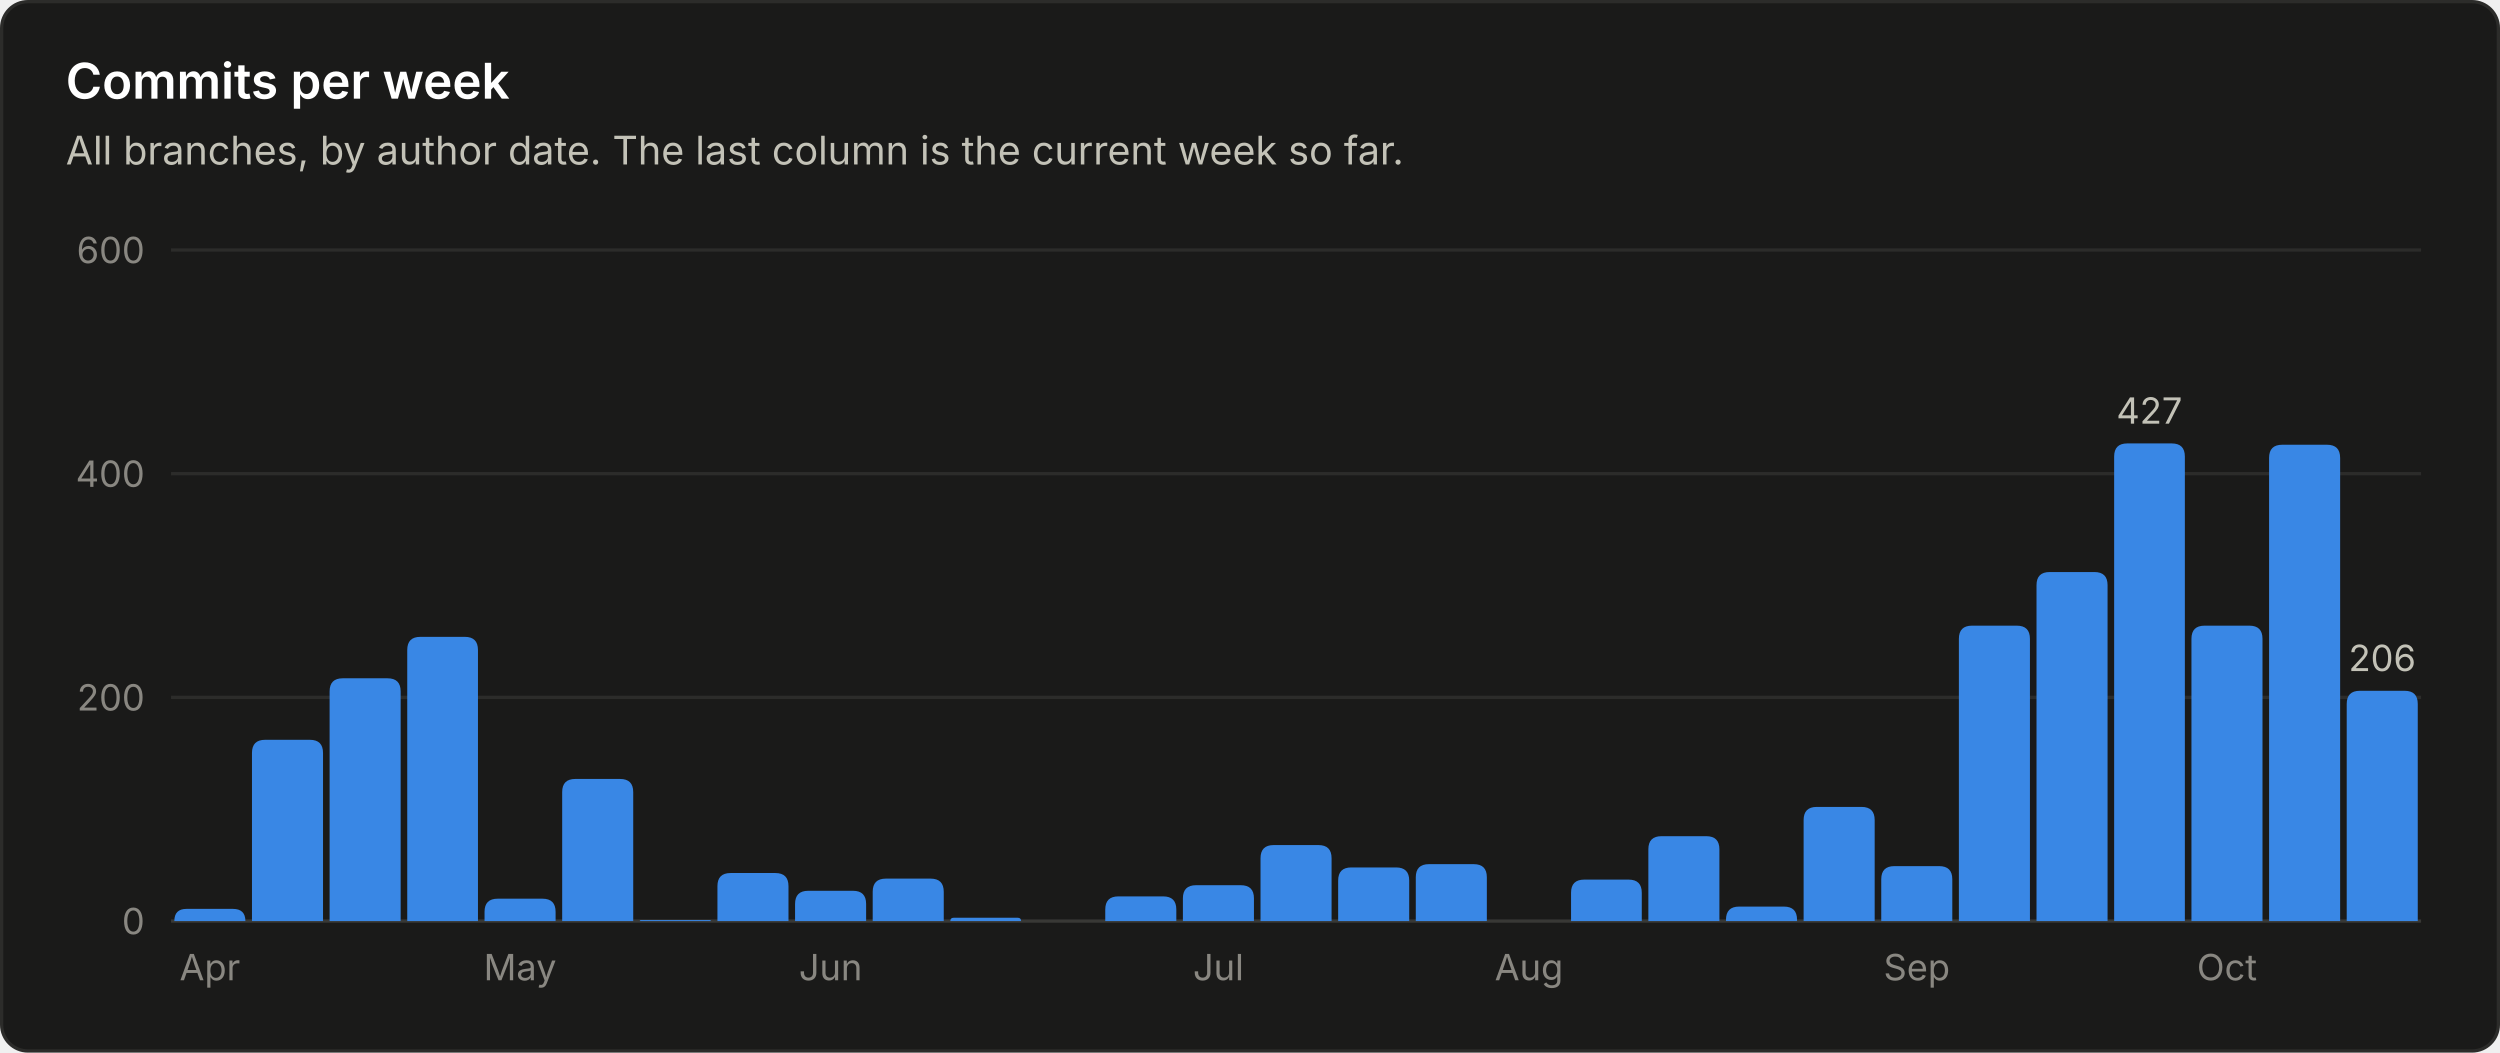
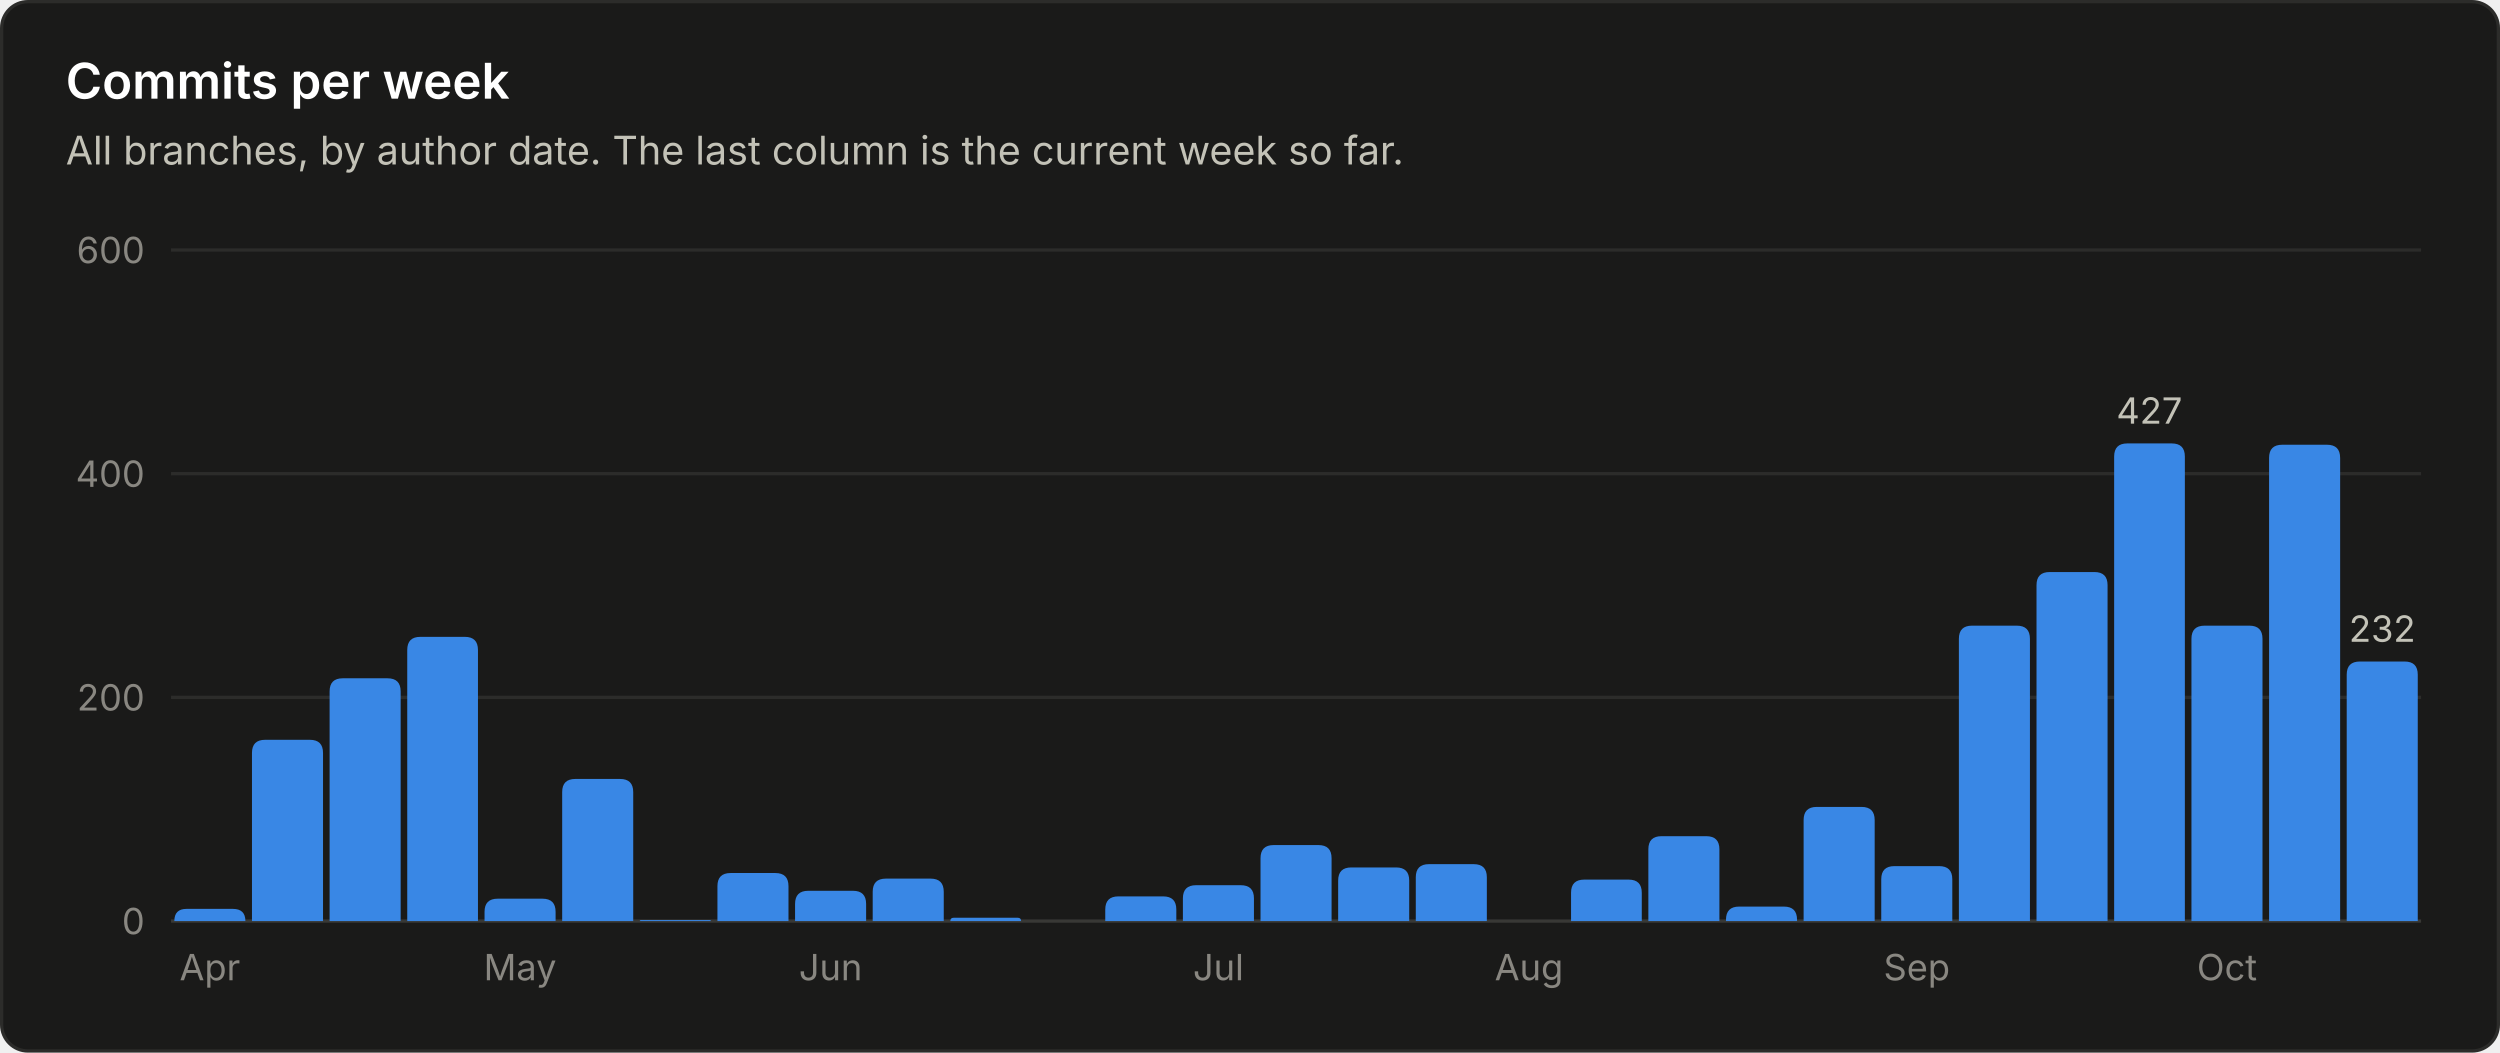
<svg xmlns="http://www.w3.org/2000/svg" viewBox="0 0 760 320" width="760" height="320" role="img" font-family="system-ui, -apple-system, 'Segoe UI', sans-serif">
  <rect x="0.5" y="0.5" width="759" height="319" rx="8" fill="#1a1a19" stroke="#2c2c2a" />
  <text x="20.0" y="30.0" fill="#ffffff" font-size="15" font-weight="600" text-anchor="start">Commits per week</text>
  <text x="20.0" y="50.0" fill="#c3c2b7" font-size="12" font-weight="400" text-anchor="start">All branches, by author date. The last column is the current week so far.</text>
  <line x1="52" y1="280.0" x2="736" y2="280.0" stroke="#383835" stroke-width="1" />
  <text x="44.0" y="284.0" fill="#898781" font-size="11" font-weight="400" text-anchor="end">0</text>
  <line x1="52" y1="212.0" x2="736" y2="212.0" stroke="#2c2c2a" stroke-width="1" />
  <text x="44.0" y="216.0" fill="#898781" font-size="11" font-weight="400" text-anchor="end">200</text>
  <line x1="52" y1="144.0" x2="736" y2="144.0" stroke="#2c2c2a" stroke-width="1" />
  <text x="44.0" y="148.0" fill="#898781" font-size="11" font-weight="400" text-anchor="end">400</text>
  <line x1="52" y1="76.0" x2="736" y2="76.0" stroke="#2c2c2a" stroke-width="1" />
  <text x="44.0" y="80.0" fill="#898781" font-size="11" font-weight="400" text-anchor="end">600</text>
  <path d="M53.0 280.0 V280.0 Q53.0 276.3 56.7 276.3 H70.8 Q74.6 276.3 74.6 280.0 V280.0 Z" fill="#3987e5" />
  <text x="63.8" y="298.0" fill="#898781" font-size="11" font-weight="400" text-anchor="middle">Apr</text>
  <path d="M76.6 280.0 V228.9 Q76.6 224.9 80.6 224.9 H94.2 Q98.2 224.9 98.2 228.9 V280.0 Z" fill="#3987e5" />
  <path d="M100.2 280.0 V210.2 Q100.2 206.2 104.2 206.2 H117.8 Q121.8 206.2 121.8 210.2 V280.0 Z" fill="#3987e5" />
  <path d="M123.8 280.0 V197.6 Q123.8 193.6 127.8 193.6 H141.3 Q145.3 193.6 145.3 197.6 V280.0 Z" fill="#3987e5" />
  <path d="M147.3 280.0 V277.2 Q147.3 273.2 151.3 273.2 H164.9 Q168.9 273.2 168.9 277.2 V280.0 Z" fill="#3987e5" />
  <text x="158.1" y="298.0" fill="#898781" font-size="11" font-weight="400" text-anchor="middle">May</text>
  <path d="M170.9 280.0 V240.8 Q170.9 236.8 174.9 236.8 H188.5 Q192.5 236.8 192.5 240.8 V280.0 Z" fill="#3987e5" />
  <path d="M194.5 280.0 V280.0 Q194.5 279.7 194.9 279.7 H215.8 Q216.1 279.7 216.1 280.0 V280.0 Z" fill="#3987e5" />
  <path d="M218.1 280.0 V269.4 Q218.1 265.4 222.1 265.4 H235.7 Q239.7 265.4 239.7 269.4 V280.0 Z" fill="#3987e5" />
  <path d="M241.7 280.0 V274.8 Q241.7 270.8 245.7 270.8 H259.3 Q263.3 270.8 263.3 274.8 V280.0 Z" fill="#3987e5" />
  <text x="252.5" y="298.0" fill="#898781" font-size="11" font-weight="400" text-anchor="middle">Jun</text>
  <path d="M265.3 280.0 V271.1 Q265.3 267.1 269.3 267.1 H282.9 Q286.9 267.1 286.9 271.1 V280.0 Z" fill="#3987e5" />
  <path d="M288.9 280.0 V280.0 Q288.9 279.0 289.9 279.0 H309.4 Q310.4 279.0 310.4 280.0 V280.0 Z" fill="#3987e5" />
  <path d="M336.0 280.0 V276.5 Q336.0 272.5 340.0 272.5 H353.6 Q357.6 272.5 357.6 276.5 V280.0 Z" fill="#3987e5" />
  <path d="M359.6 280.0 V273.1 Q359.6 269.1 363.6 269.1 H377.2 Q381.2 269.1 381.2 273.1 V280.0 Z" fill="#3987e5" />
  <text x="370.4" y="298.0" fill="#898781" font-size="11" font-weight="400" text-anchor="middle">Jul</text>
  <path d="M383.2 280.0 V260.9 Q383.2 256.9 387.2 256.9 H400.8 Q404.8 256.9 404.8 260.9 V280.0 Z" fill="#3987e5" />
  <path d="M406.8 280.0 V267.7 Q406.8 263.7 410.8 263.7 H424.4 Q428.4 263.7 428.4 267.7 V280.0 Z" fill="#3987e5" />
  <path d="M430.4 280.0 V266.7 Q430.4 262.7 434.4 262.7 H448.0 Q452.0 262.7 452.0 266.7 V280.0 Z" fill="#3987e5" />
  <text x="464.8" y="298.0" fill="#898781" font-size="11" font-weight="400" text-anchor="middle">Aug</text>
  <path d="M477.6 280.0 V271.4 Q477.6 267.4 481.6 267.4 H495.1 Q499.1 267.4 499.1 271.4 V280.0 Z" fill="#3987e5" />
  <path d="M501.1 280.0 V258.2 Q501.1 254.2 505.1 254.2 H518.7 Q522.7 254.2 522.7 258.2 V280.0 Z" fill="#3987e5" />
  <path d="M524.7 280.0 V279.6 Q524.7 275.6 528.7 275.6 H542.3 Q546.3 275.6 546.3 279.6 V280.0 Z" fill="#3987e5" />
  <path d="M548.3 280.0 V249.3 Q548.3 245.3 552.3 245.3 H565.9 Q569.9 245.3 569.9 249.3 V280.0 Z" fill="#3987e5" />
  <path d="M571.9 280.0 V267.3 Q571.9 263.3 575.9 263.3 H589.5 Q593.5 263.3 593.5 267.3 V280.0 Z" fill="#3987e5" />
  <text x="582.7" y="298.0" fill="#898781" font-size="11" font-weight="400" text-anchor="middle">Sep</text>
  <path d="M595.5 280.0 V194.2 Q595.5 190.2 599.5 190.2 H613.1 Q617.1 190.2 617.1 194.2 V280.0 Z" fill="#3987e5" />
  <path d="M619.1 280.0 V177.9 Q619.1 173.9 623.1 173.9 H636.7 Q640.7 173.9 640.7 177.9 V280.0 Z" fill="#3987e5" />
  <path d="M642.7 280.0 V138.8 Q642.7 134.8 646.7 134.8 H660.2 Q664.2 134.8 664.2 138.8 V280.0 Z" fill="#3987e5" />
  <text x="653.4" y="128.8" fill="#c3c2b7" font-size="11" font-weight="400" text-anchor="middle">427</text>
  <path d="M666.2 280.0 V194.2 Q666.2 190.2 670.2 190.2 H683.8 Q687.8 190.2 687.8 194.2 V280.0 Z" fill="#3987e5" />
  <text x="677.0" y="298.0" fill="#898781" font-size="11" font-weight="400" text-anchor="middle">Oct</text>
  <path d="M689.8 280.0 V139.2 Q689.8 135.2 693.8 135.2 H707.4 Q711.4 135.2 711.4 139.2 V280.0 Z" fill="#3987e5" />
-   <path d="M713.4 280.0 V214.0 Q713.4 210.0 717.4 210.0 H731.0 Q735.0 210.0 735.0 214.0 V280.0 Z" fill="#3987e5" />
-   <text x="724.2" y="204.0" fill="#c3c2b7" font-size="11" font-weight="400" text-anchor="middle">206</text>
+   <path d="M713.4 280.0 V205.1 Q713.4 201.1 717.4 201.1 H731.0 Q735.0 201.1 735.0 205.1 V280.0 Z" fill="#3987e5" />
+   <text x="724.2" y="195.1" fill="#c3c2b7" font-size="11" font-weight="400" text-anchor="middle">232</text>
</svg>
